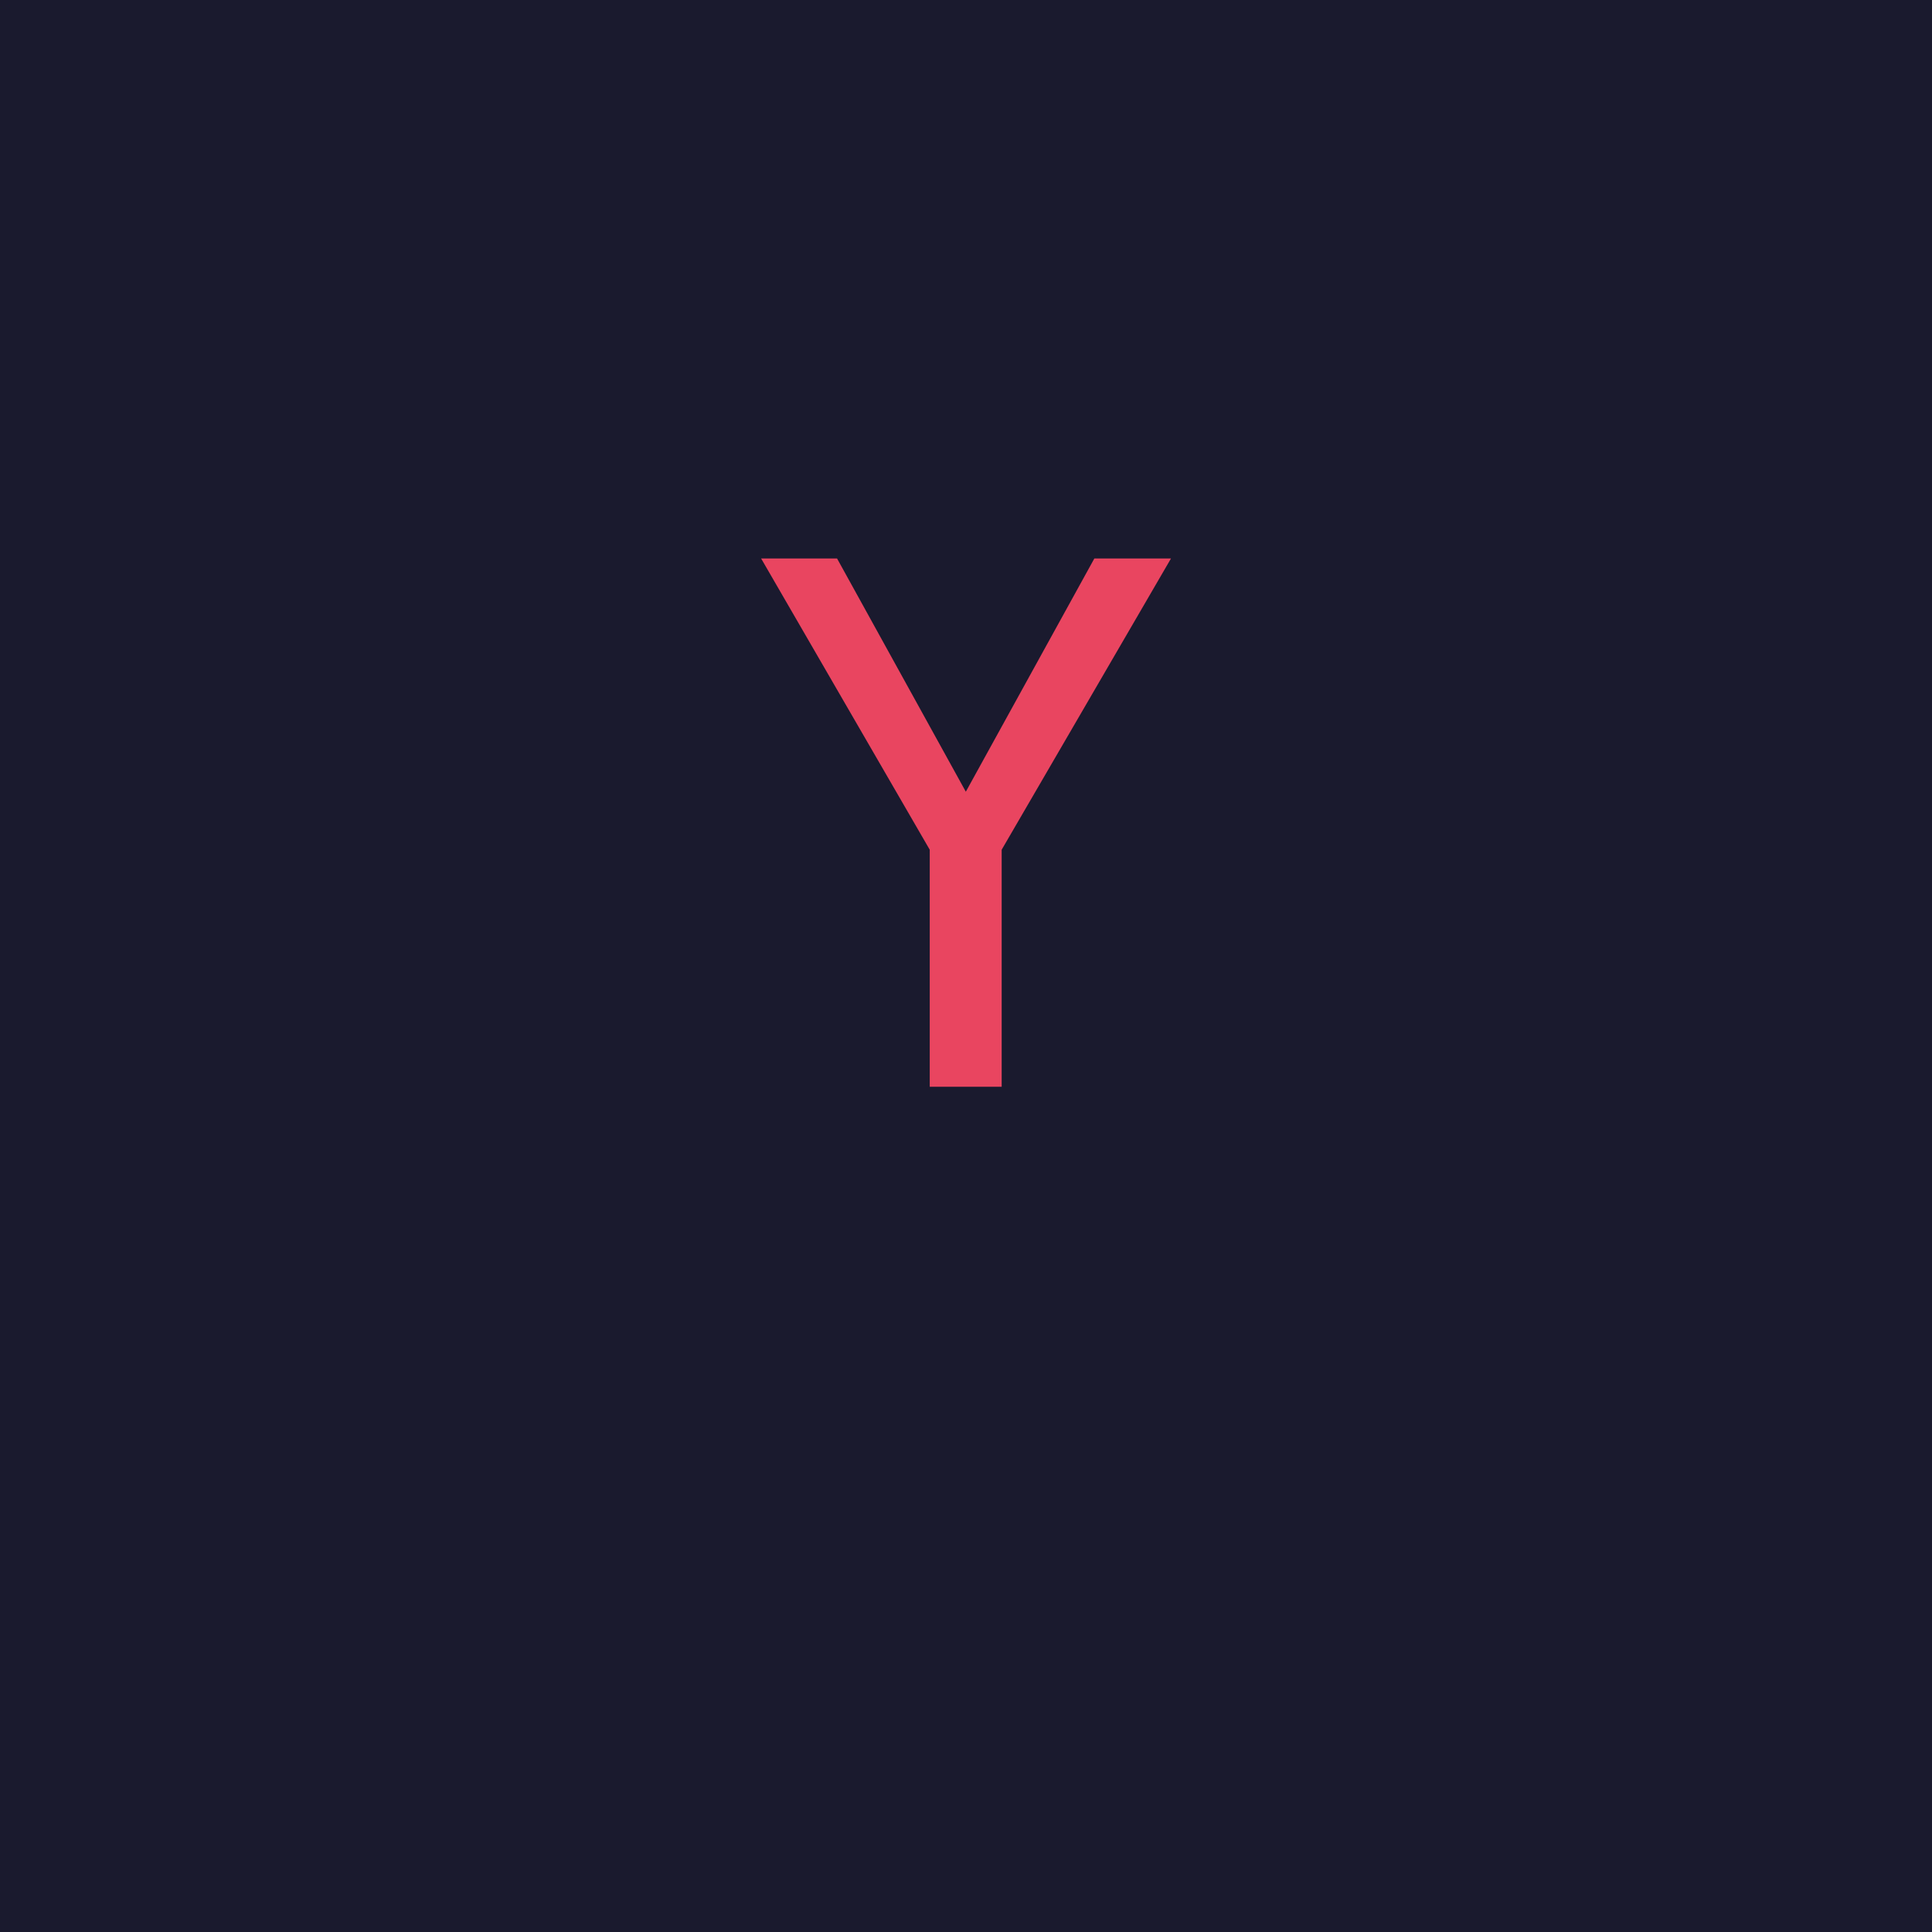
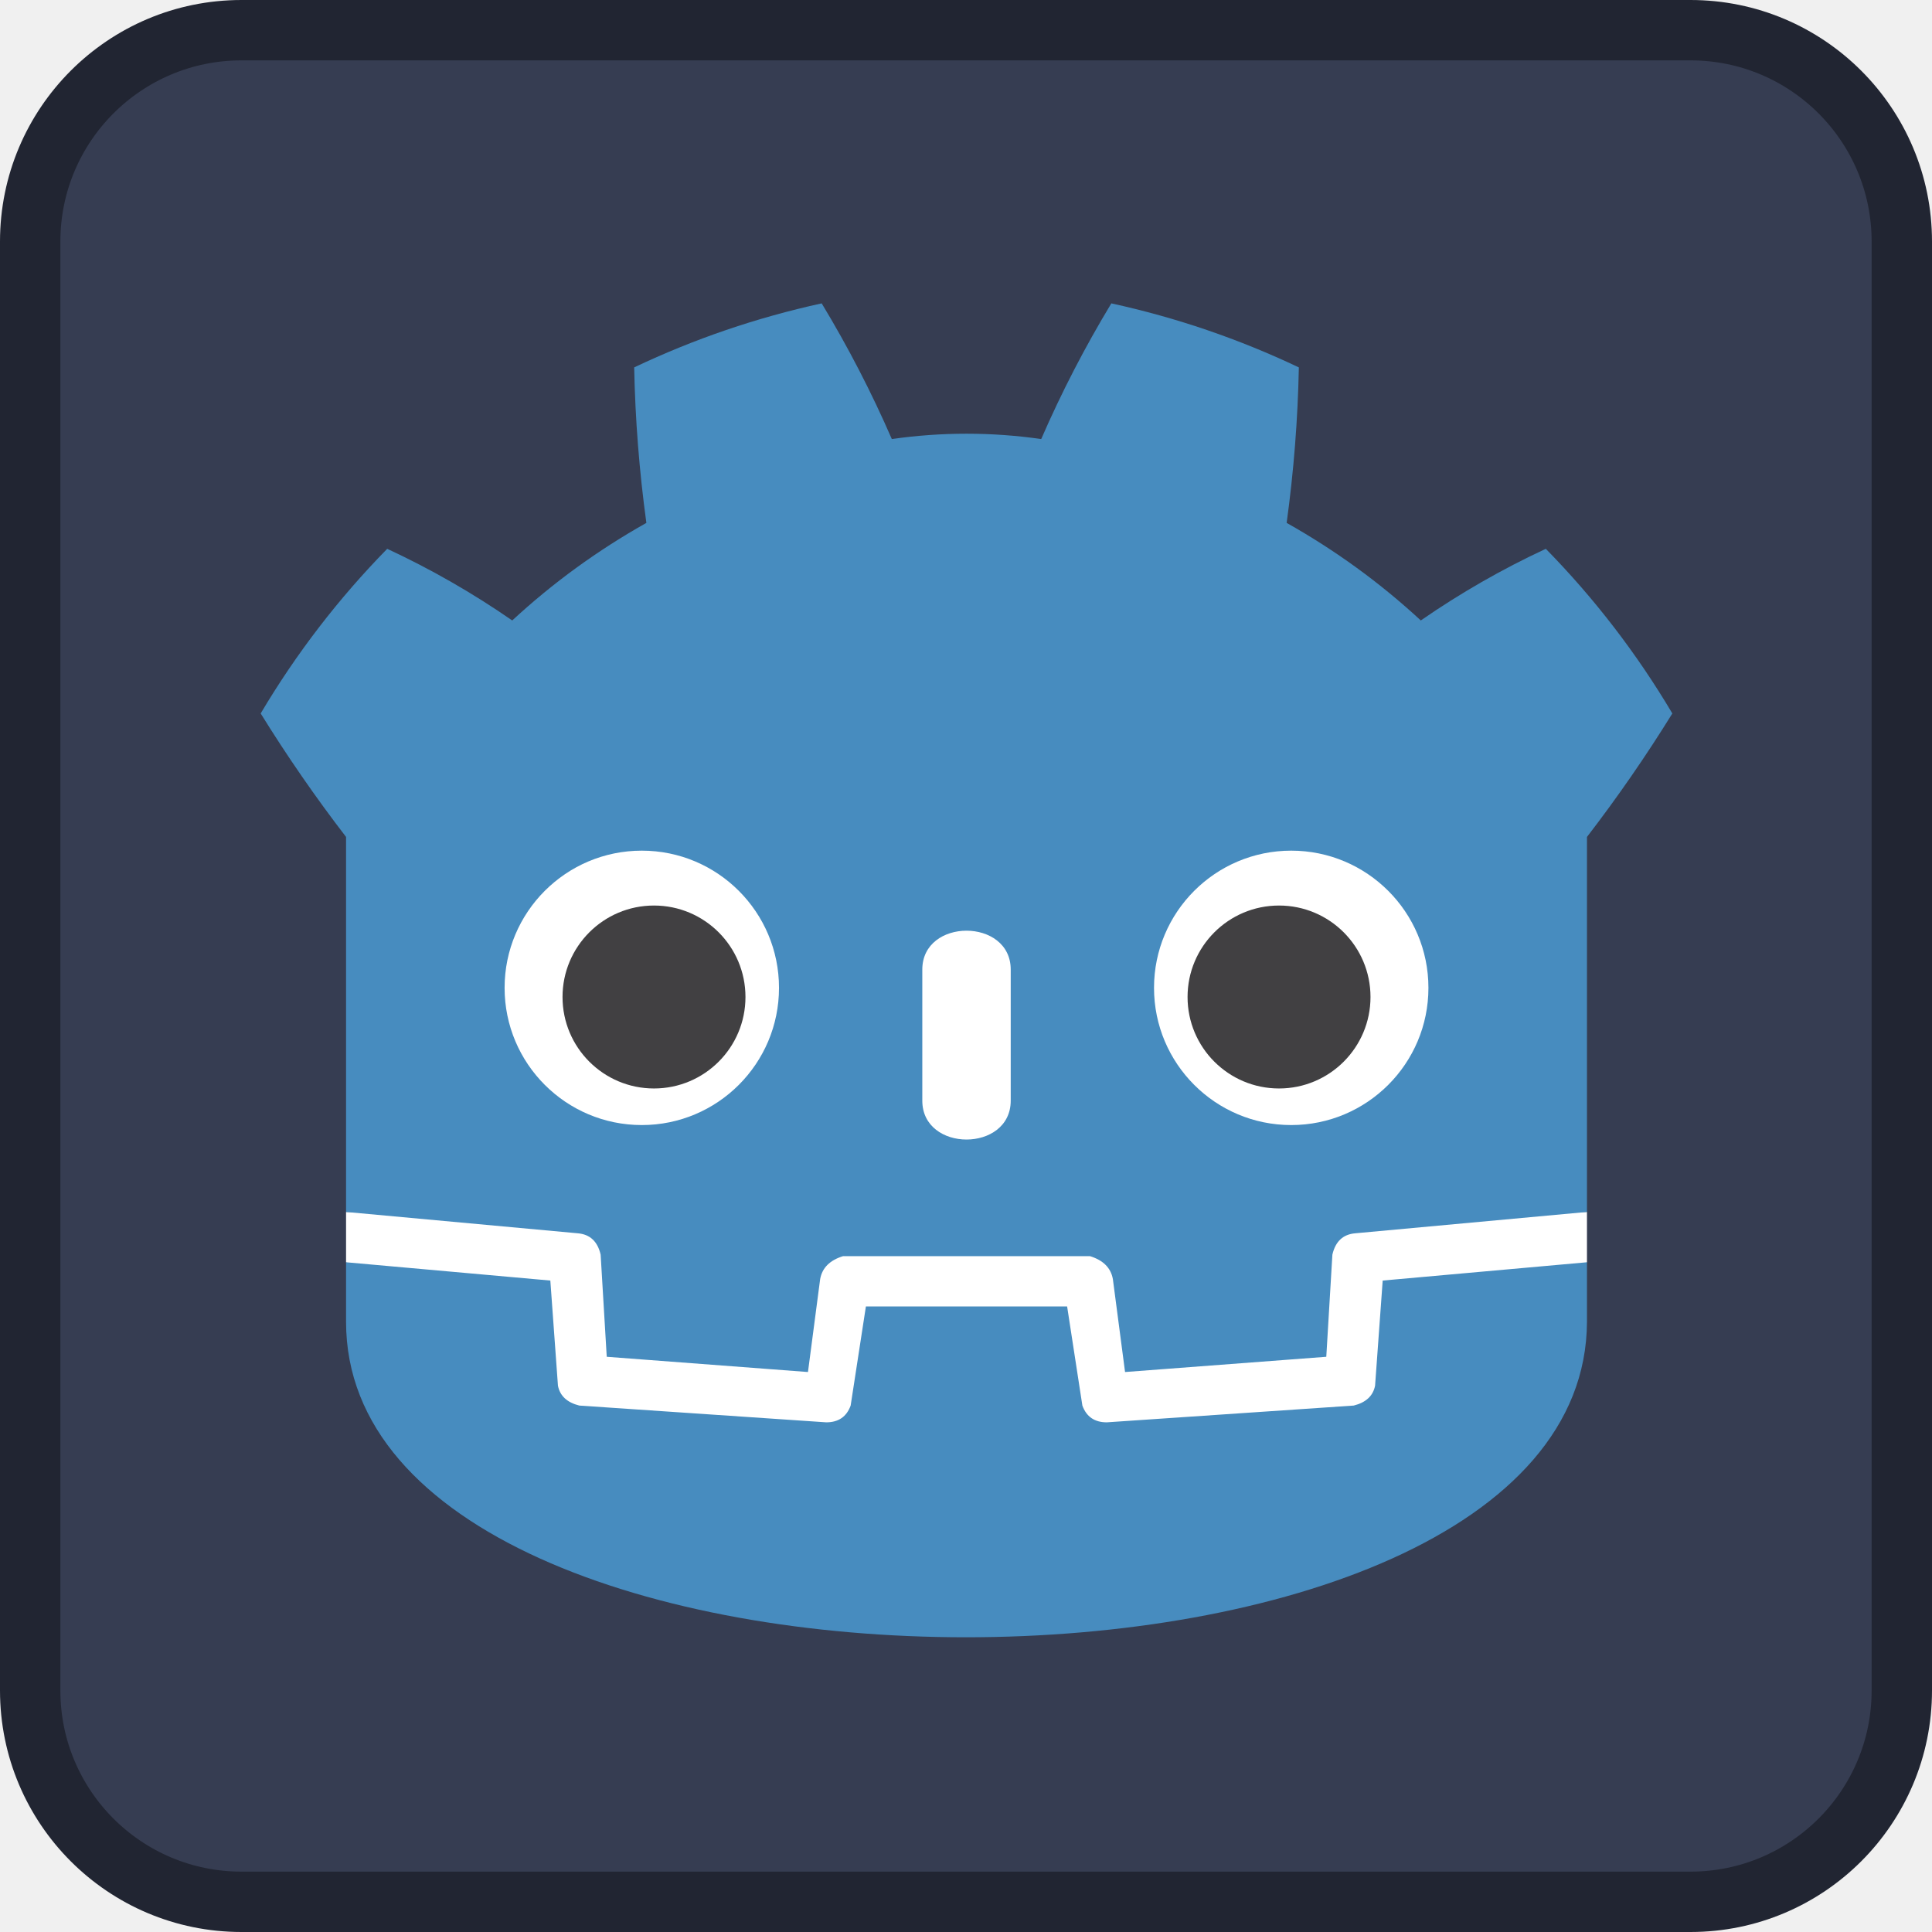
- <svg xmlns="http://www.w3.org/2000/svg" width="128" height="128" viewBox="0 0 128 128">
-   <rect width="128" height="128" fill="#1a1a2e" />
-   <text x="64" y="72" font-family="monospace" font-size="48" fill="#e94560" text-anchor="middle">Y</text>
+ <svg xmlns="http://www.w3.org/2000/svg" width="128" height="128">
+   <rect width="124" height="124" x="2" y="2" fill="#363d52" stroke="#212532" stroke-width="4" rx="14" />
+   <g fill="#fff" transform="translate(12.322 12.322)scale(.101)">
+     <path d="M105 673v33q407 354 814 0v-33z" />
+     <path fill="#478cbf" d="m105 673 152 14q12 1 15 14l4 67 132 10 8-61q2-11 15-15h162q13 4 15 15l8 61 132-10 4-67q3-13 15-14l152-14V427q30-39 56-81-35-59-83-108-43 20-82 47-40-37-88-64 7-51 8-102-59-28-123-42-26 43-46 89-49-7-98 0-20-46-46-89-64 14-123 42 1 51 8 102-48 27-88 64-39-27-82-47-48 49-83 108 26 42 56 81zm0 33v39c0 276 813 276 814 0v-39l-134 12-5 69q-2 10-14 13l-162 11q-12 0-16-11l-10-65H446l-10 65q-4 11-16 11l-162-11q-12-3-14-13l-5-69z" />
+     <path d="M483 600c0 34 58 34 58 0v-86c0-34-58-34-58 0z" />
+     <circle cx="725" cy="526" r="90" />
+     <circle cx="299" cy="526" r="90" />
+   </g>
+   <g fill="#414042" transform="translate(12.322 12.322)scale(.101)">
+     <circle cx="307" cy="532" r="60" />
+     <circle cx="717" cy="532" r="60" />
+   </g>
</svg>
